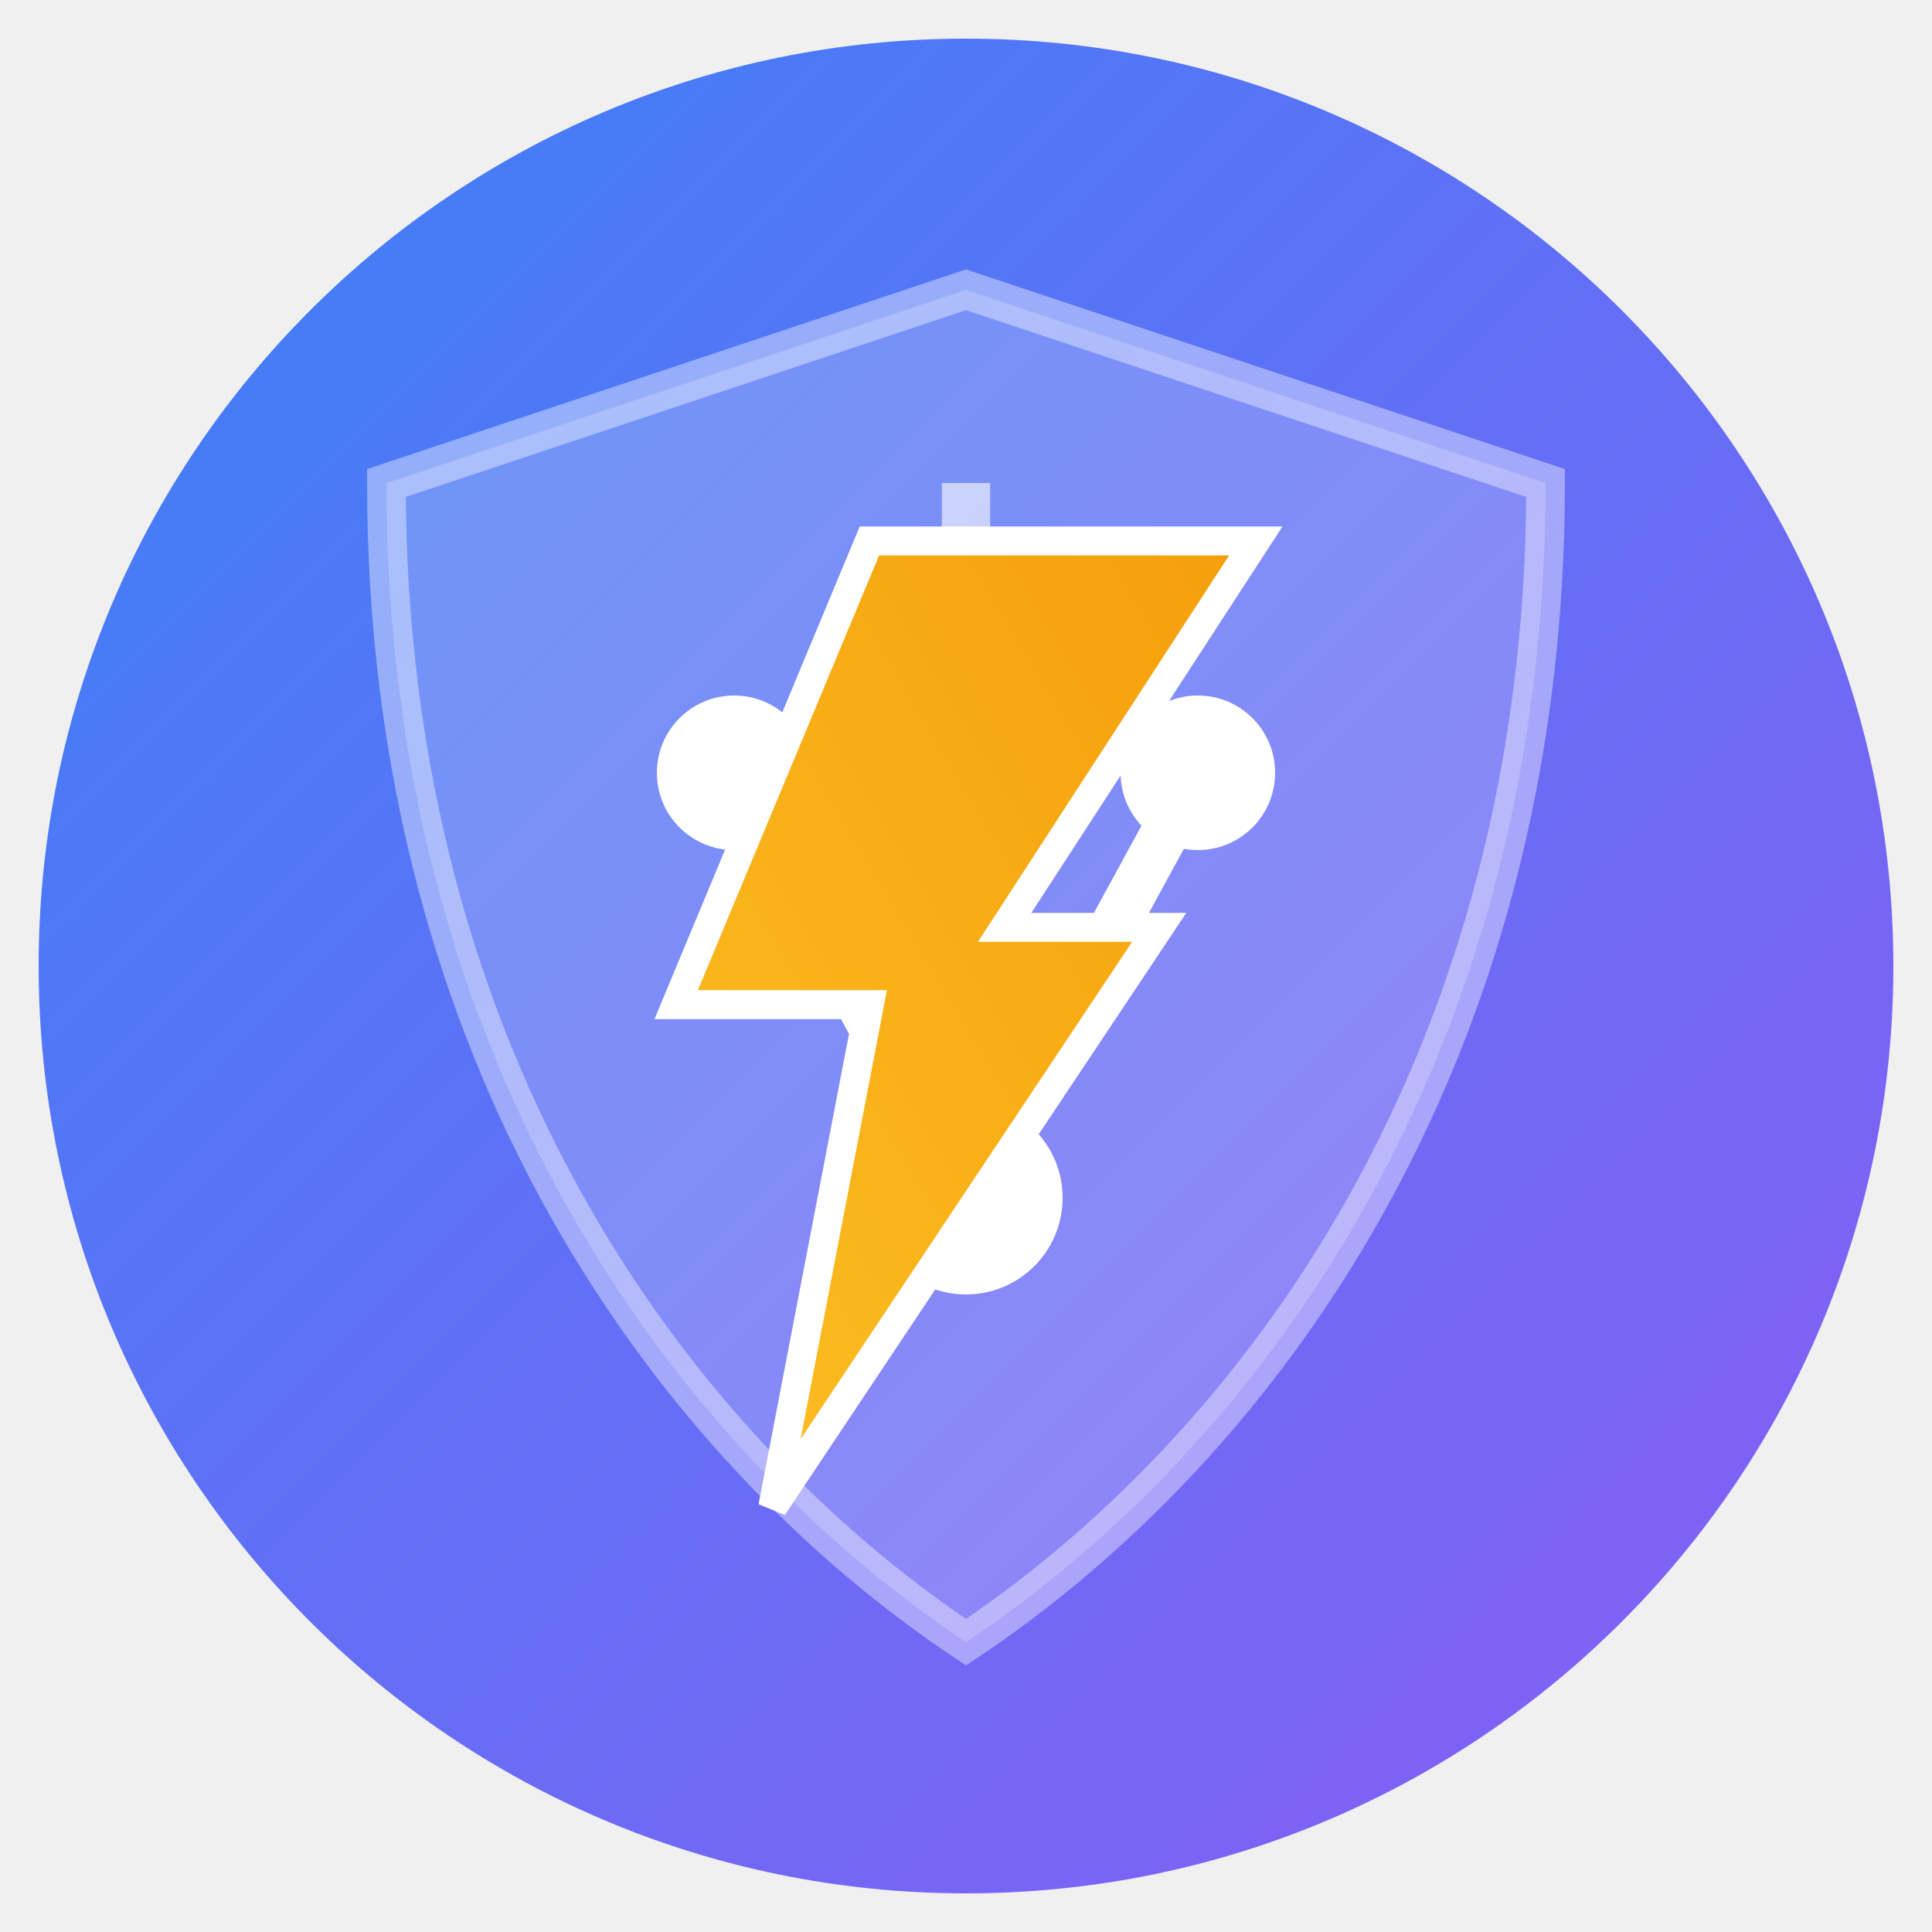
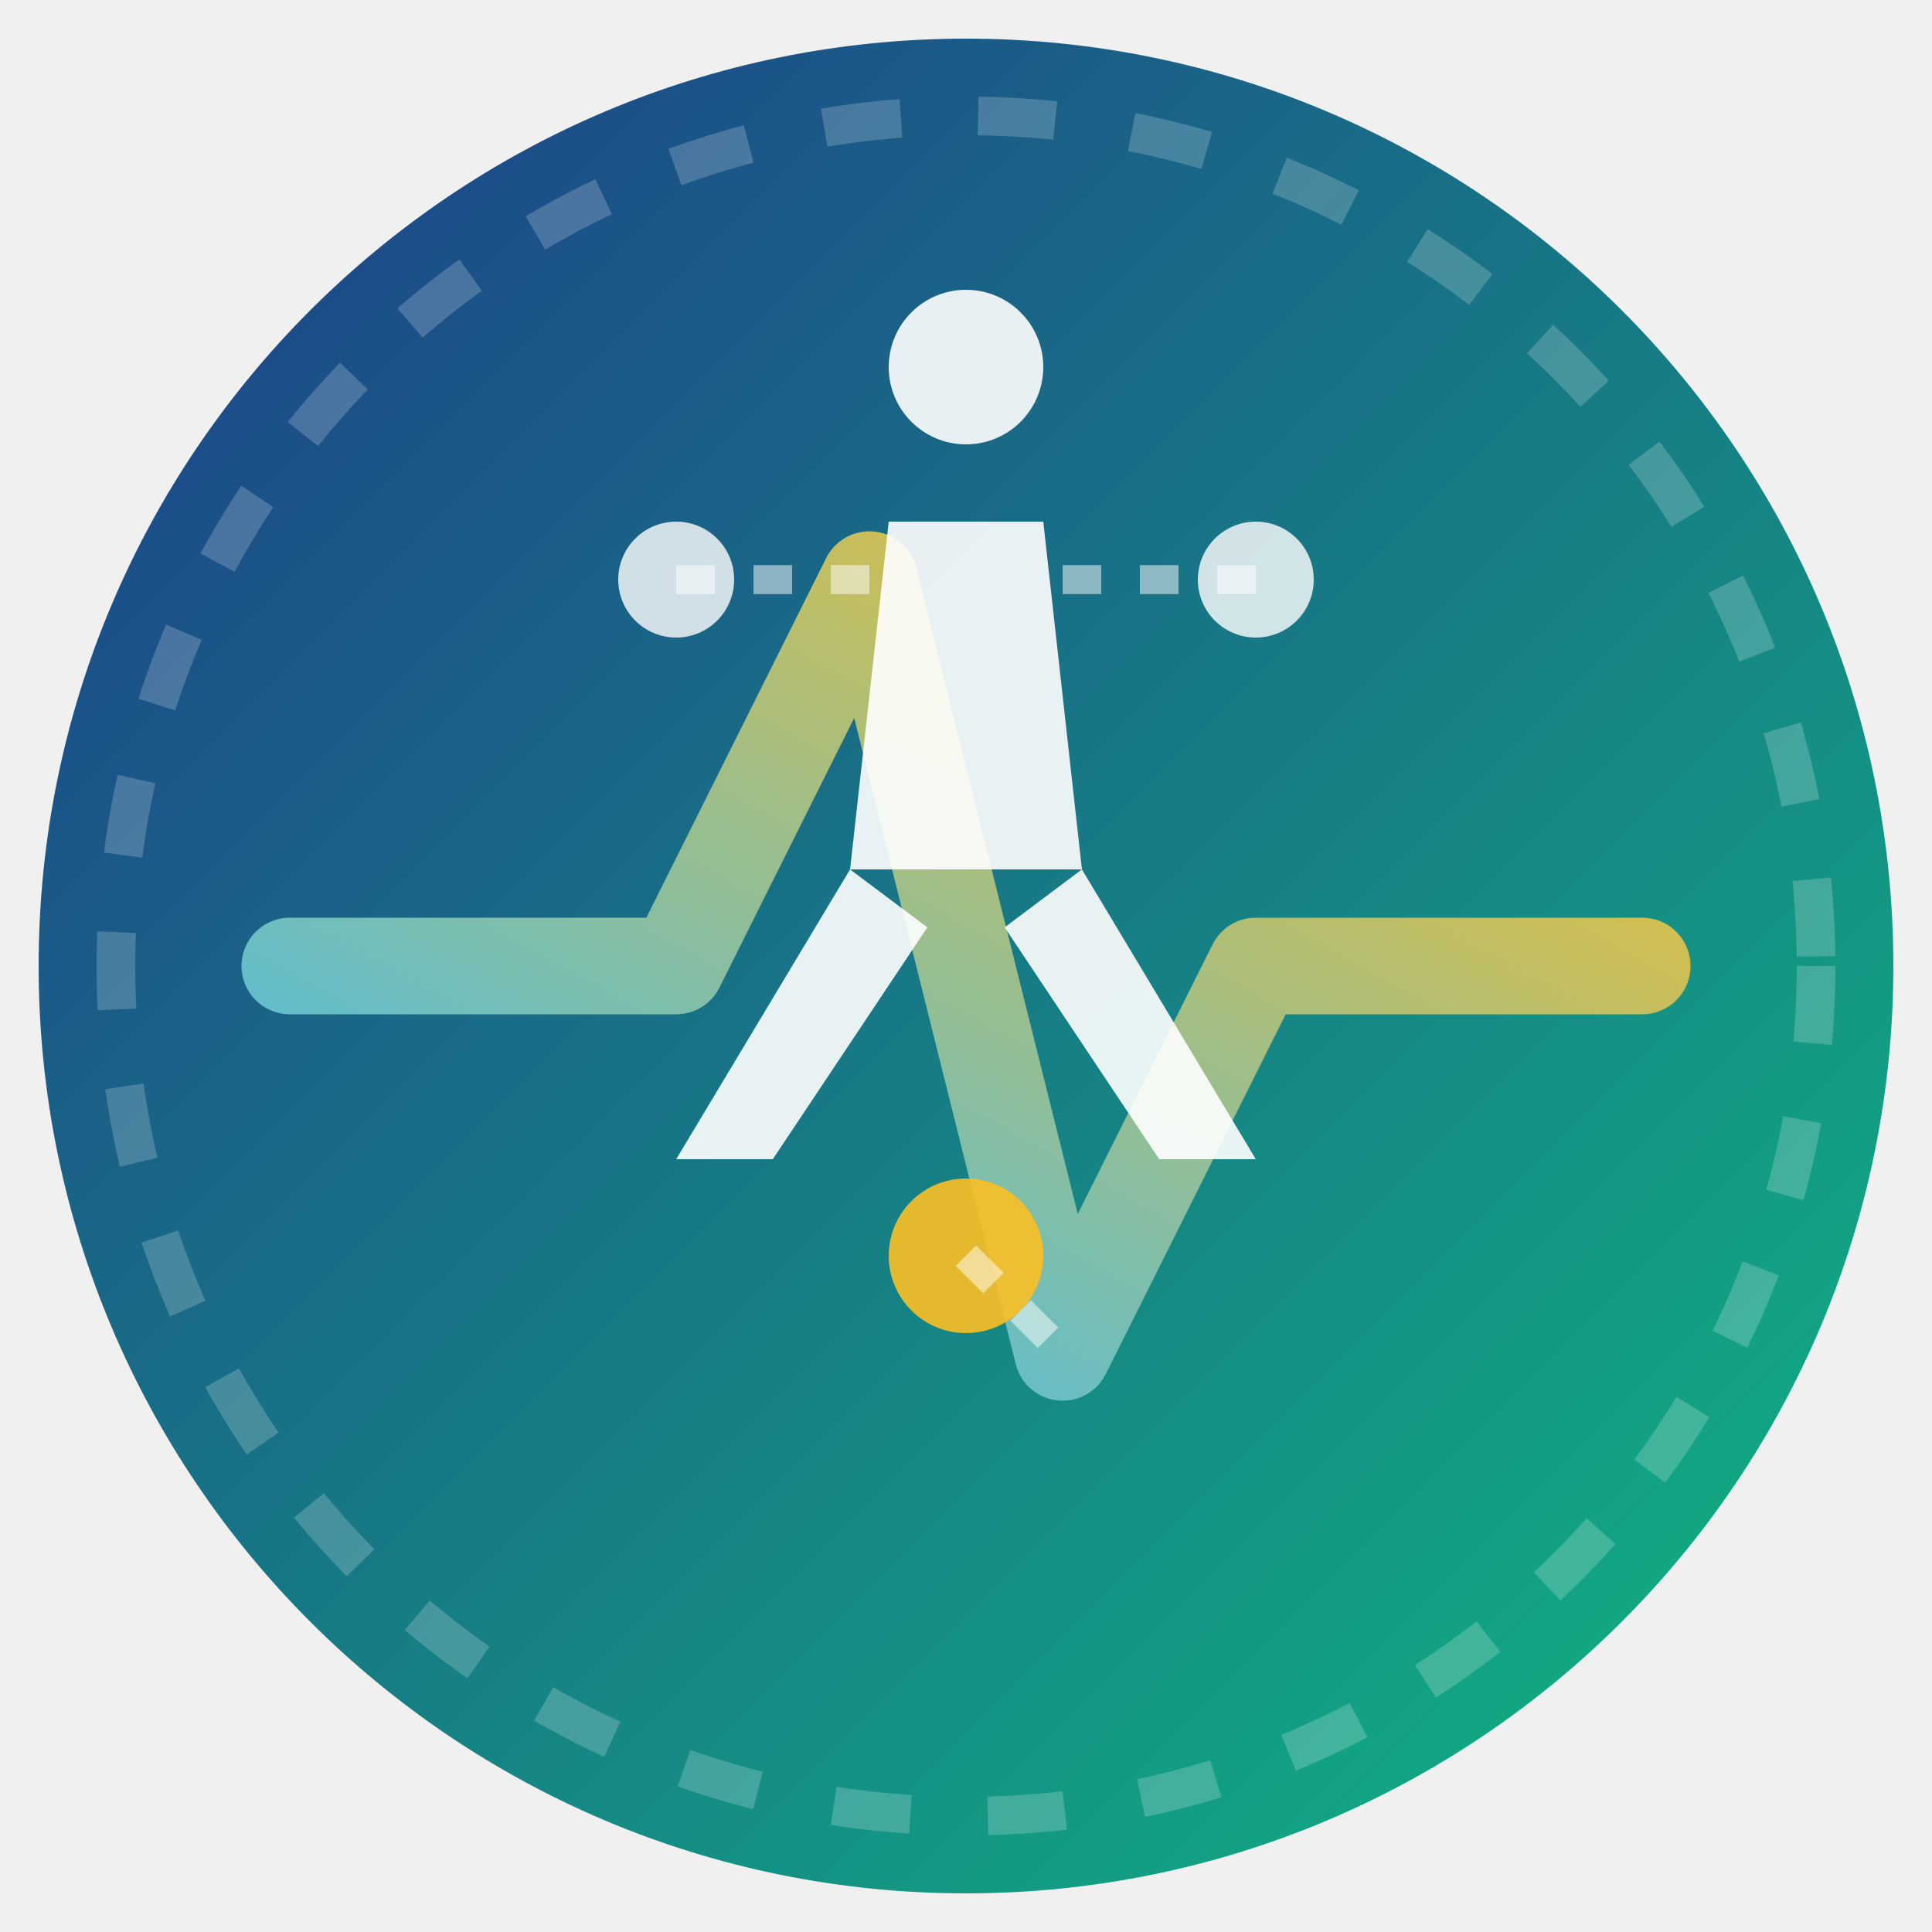
<svg xmlns="http://www.w3.org/2000/svg" viewBox="0 0 100 100">
  <defs>
    <linearGradient id="bgGradient" x1="0%" y1="0%" x2="100%" y2="100%">
-       <stop offset="0%" stop-color="#3b82f6" />
-       <stop offset="100%" stop-color="#8b5cf6" />
+       <stop offset="0%" stop-color="#1e3a8a" />
+       <stop offset="100%" stop-color="#10b981" />
    </linearGradient>
-     <linearGradient id="lightningGradient" x1="0%" y1="100%" x2="100%" y2="0%">
-       <stop offset="0%" stop-color="#fbbf24" />
-       <stop offset="100%" stop-color="#f59e0b" />
+     <linearGradient id="accentGradient" x1="0%" y1="100%" x2="100%" y2="0%">
+       <stop offset="0%" stop-color="#38bdf8" />
+       <stop offset="100%" stop-color="#fbbf24" />
    </linearGradient>
  </defs>
  <circle cx="50" cy="50" r="48" fill="url(#bgGradient)" />
-   <path d="M 50 15             L 80 25             C 80 55 65 75 50 85             C 35 75 20 55 20 25             Z" fill="rgba(255, 255, 255, 0.2)" stroke="rgba(255,255,255,0.4)" stroke-width="2" />
-   <circle cx="38" cy="40" r="4" fill="#ffffff" />
-   <circle cx="62" cy="40" r="4" fill="#ffffff" />
-   <circle cx="50" cy="62" r="5" fill="#ffffff" />
-   <path d="M 38 40 L 50 62 L 62 40" stroke="#ffffff" stroke-width="2.5" fill="none" />
-   <path d="M 50 25 L 50 62" stroke="#ffffff" stroke-width="2.5" fill="none" opacity="0.6" />
-   <path d="M 45 28 L 65 28 L 52 48 L 60 48 L 40 78 L 45 52 L 35 52 Z" fill="url(#lightningGradient)" stroke="#ffffff" stroke-width="1.5" />
+   <circle cx="50" cy="50" r="44" fill="none" stroke="rgba(255,255,255,0.2)" stroke-width="2" stroke-dasharray="4 4" />
+   <path d="M 15 50 L 35 50 L 45 30 L 55 70 L 65 50 L 85 50" fill="none" stroke="url(#accentGradient)" stroke-width="5" stroke-linecap="round" stroke-linejoin="round" />
+   <path d="M 50 15             A 4 4 0 1 1 50 23             A 4 4 0 1 1 50 15 Z                        M 46 27            L 54 27            L 56 45            L 44 45            Z                        M 44 45 L 35 60 L 40 60 L 48 48            M 56 45 L 65 60 L 60 60 L 52 48            " fill="#ffffff" opacity="0.9" />
+   <circle cx="35" cy="30" r="3" fill="#ffffff" opacity="0.8" />
+   <circle cx="65" cy="30" r="3" fill="#ffffff" opacity="0.8" />
+   <circle cx="50" cy="65" r="4" fill="#fbbf24" opacity="0.9" />
+   <path d="M 35 30 L 45 30" stroke="#ffffff" stroke-width="1.5" stroke-dasharray="2 2" opacity="0.5" />
+   <path d="M 65 30 L 55 30" stroke="#ffffff" stroke-width="1.5" stroke-dasharray="2 2" opacity="0.5" />
+   <path d="M 50 65 L 55 70" stroke="#ffffff" stroke-width="1.5" stroke-dasharray="2 2" opacity="0.5" />
</svg>
